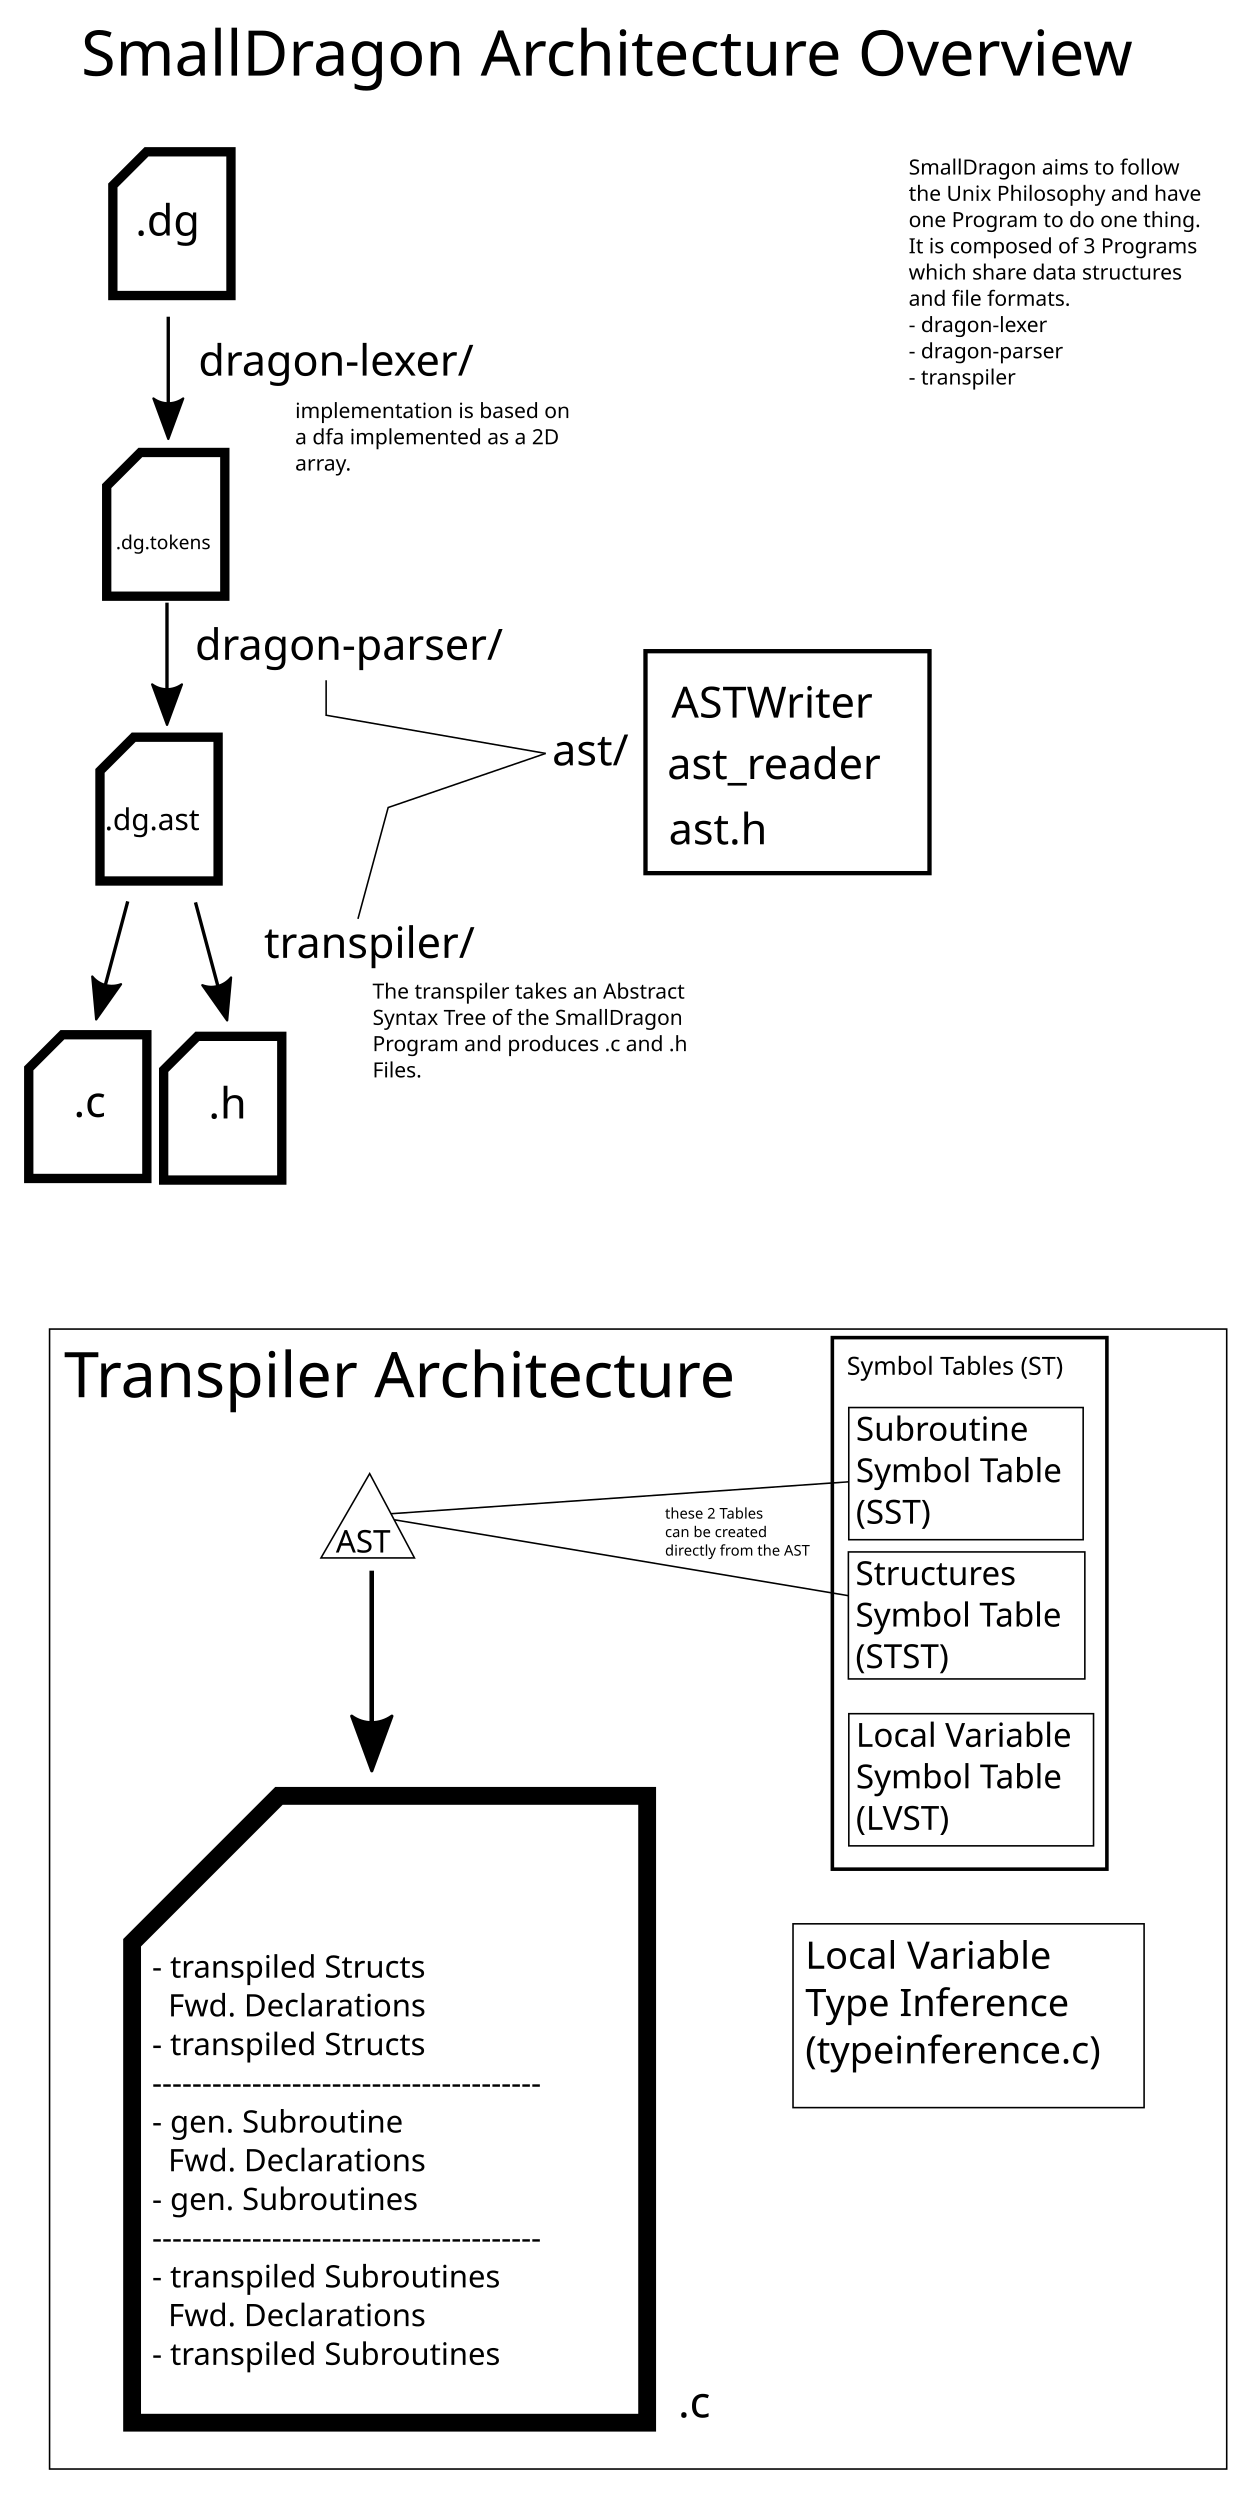
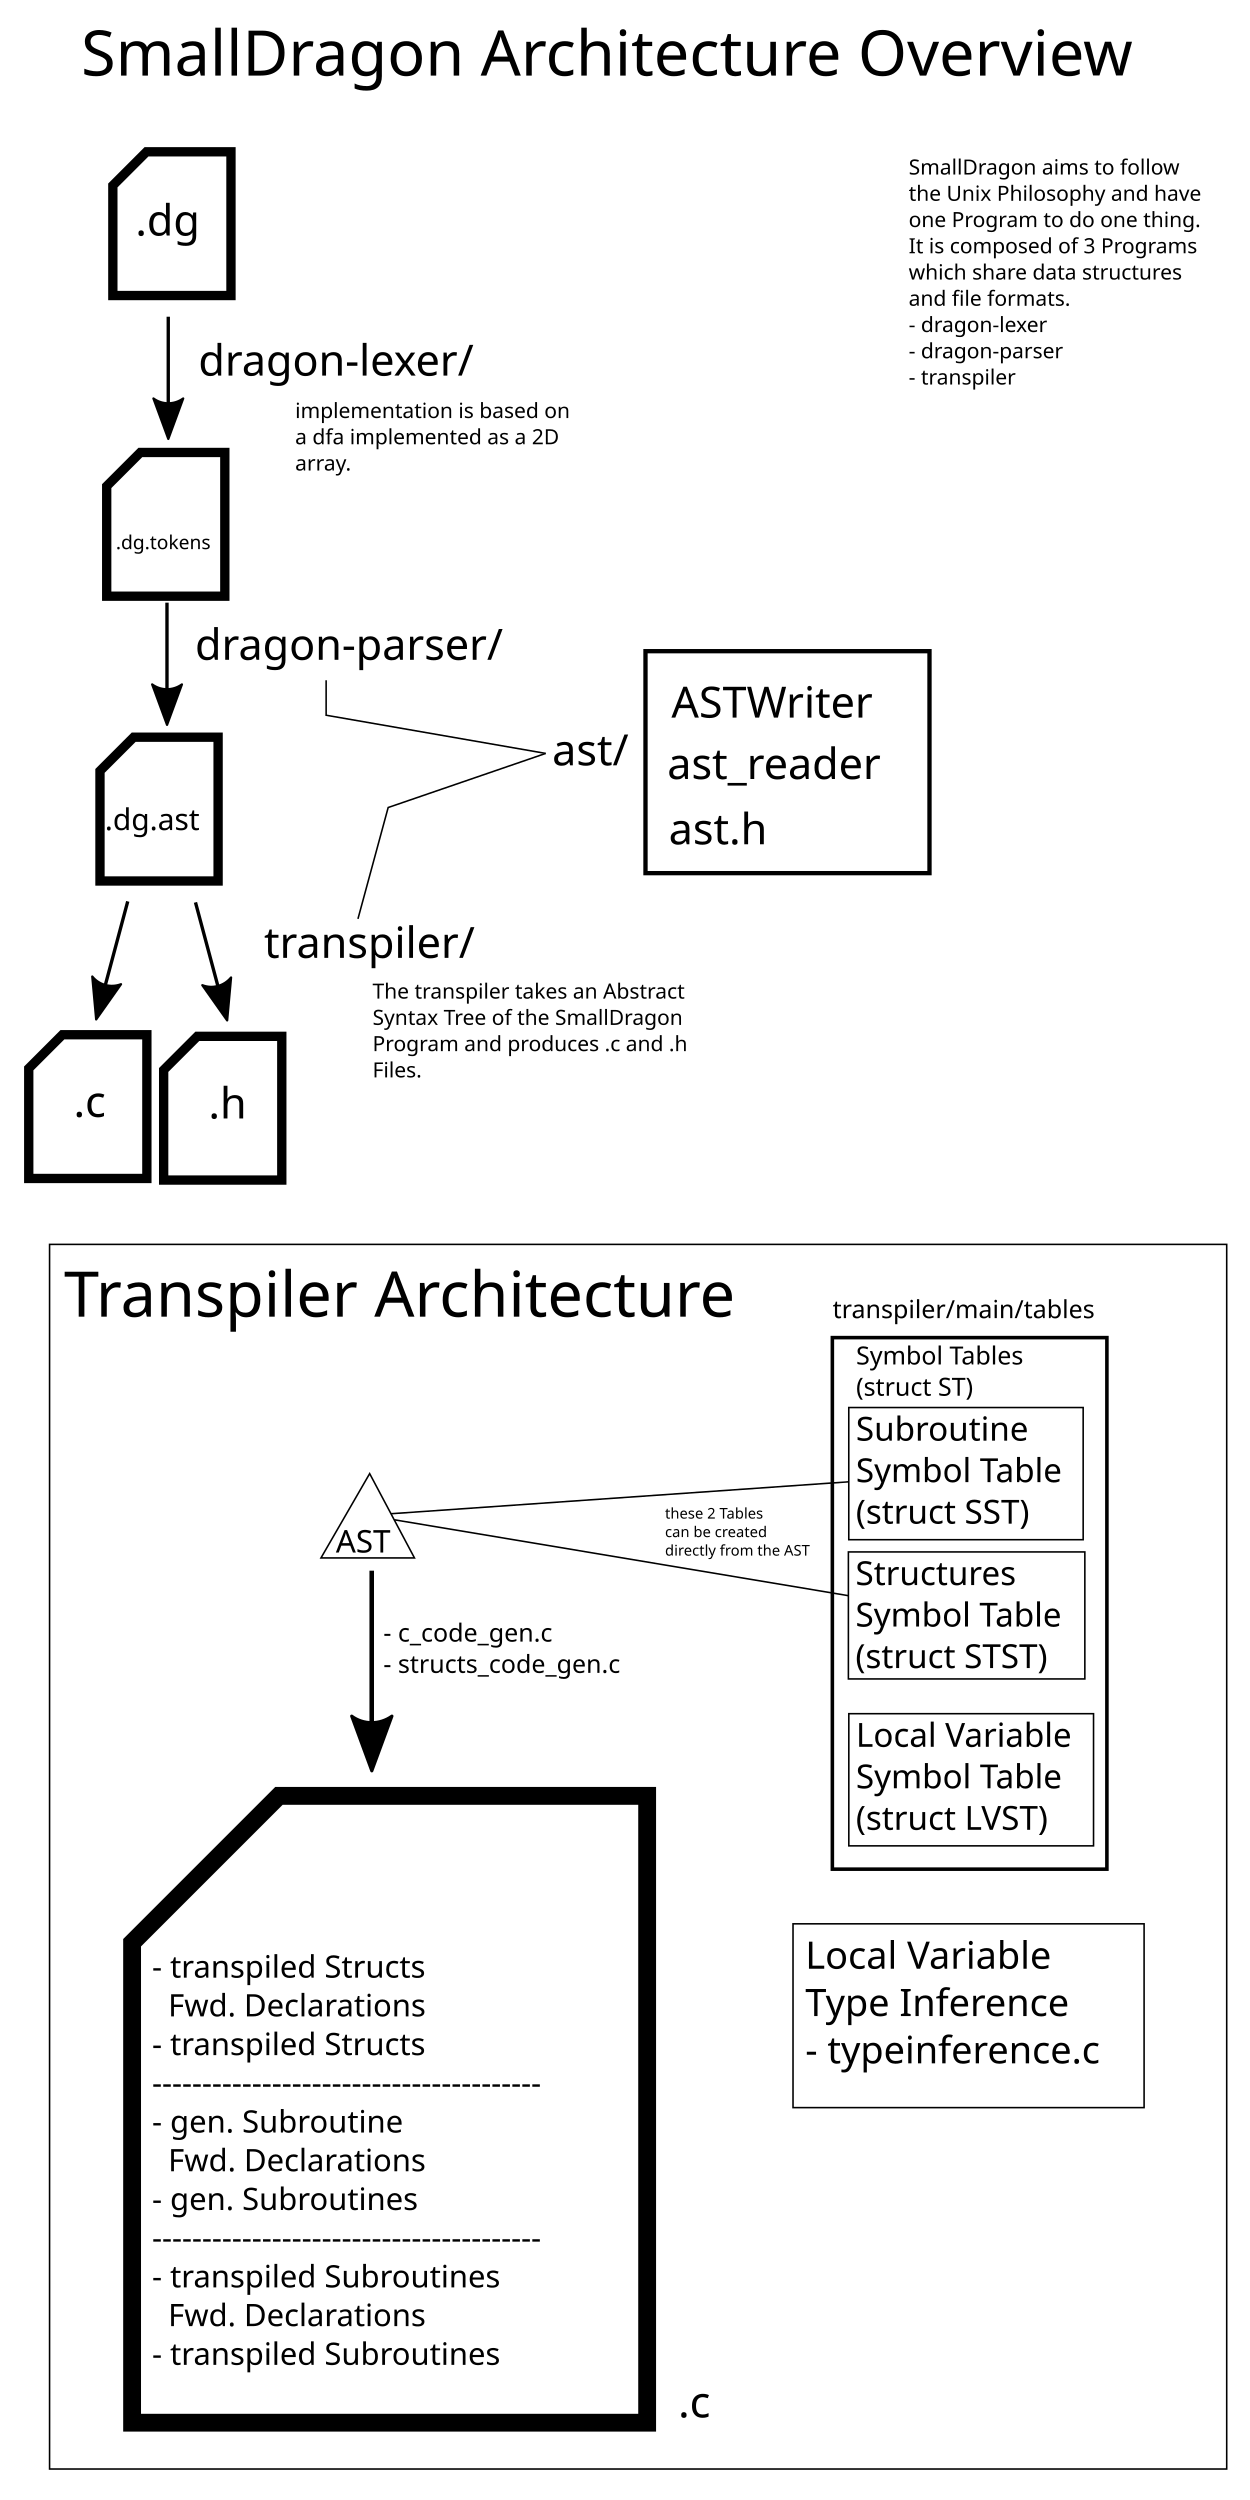
<svg xmlns="http://www.w3.org/2000/svg" width="210mm" height="420mm" viewBox="0 0 210 420" version="1.1" id="svg8">
  <defs id="defs2">
    <marker orient="auto" refY="0.0" refX="0.0" id="marker1315" style="overflow:visible;">
      <path id="path1070" style="fill-rule:evenodd;stroke-width:0.625;stroke-linejoin:round;stroke:#000000;stroke-opacity:1;fill:#000000;fill-opacity:1" d="M 8.719,4.034 L -2.207,0.016 L 8.719,-4.002 C 6.973,-1.63 6.983,1.616 8.719,4.034 z " transform="scale(1.1) rotate(180) translate(1,0)" />
    </marker>
    <marker orient="auto" refY="0.0" refX="0.0" id="marker1312" style="overflow:visible;">
      <path id="path1052" d="M 0.0,0.0 L 5.0,-5.0 L -12.5,0.0 L 5.0,5.0 L 0.0,0.0 z " style="fill-rule:evenodd;stroke:#000000;stroke-width:1pt;stroke-opacity:1;fill:#000000;fill-opacity:1" transform="scale(0.8) rotate(180) translate(12.5,0)" />
    </marker>
    <marker orient="auto" refY="0" refX="0" id="Arrow2Lend" style="overflow:visible">
      <path id="path1031" style="fill:#000000;fill-opacity:1;fill-rule:evenodd;stroke:#000000;stroke-width:0.625;stroke-linejoin:round;stroke-opacity:1" d="M 8.719,4.034 -2.207,0.016 8.719,-4.002 c -1.745,2.372 -1.735,5.617 -6e-7,8.035 z" transform="matrix(-1.1,0,0,-1.1,-1.1,0)" />
    </marker>
    <marker orient="auto" refY="0" refX="0" id="Arrow1Lend" style="overflow:visible">
      <path id="path1013" d="M 0,0 5,-5 -12.5,0 5,5 Z" style="fill:#000000;fill-opacity:1;fill-rule:evenodd;stroke:#000000;stroke-width:1pt;stroke-opacity:1" transform="matrix(-0.8,0,0,-0.8,-10,0)" />
    </marker>
    <marker orient="auto" refY="0" refX="0" id="Arrow2Lend-2" style="overflow:visible">
      <path id="path1031-2" style="fill:#000000;fill-opacity:1;fill-rule:evenodd;stroke:#000000;stroke-width:0.625;stroke-linejoin:round;stroke-opacity:1" d="M 8.719,4.034 -2.207,0.016 8.719,-4.002 c -1.745,2.372 -1.735,5.617 -6e-7,8.035 z" transform="matrix(-1.1,0,0,-1.1,-1.1,0)" />
    </marker>
    <marker orient="auto" refY="0" refX="0" id="Arrow2Lend-9" style="overflow:visible">
      <path id="path1031-7" style="fill:#000000;fill-opacity:1;fill-rule:evenodd;stroke:#000000;stroke-width:0.625;stroke-linejoin:round;stroke-opacity:1" d="M 8.719,4.034 -2.207,0.016 8.719,-4.002 c -1.745,2.372 -1.735,5.617 -6e-7,8.035 z" transform="matrix(-1.1,0,0,-1.1,-1.1,0)" />
    </marker>
    <marker orient="auto" refY="0" refX="0" id="Arrow2Lend-9-1" style="overflow:visible">
      <path id="path1031-7-9" style="fill:#000000;fill-opacity:1;fill-rule:evenodd;stroke:#000000;stroke-width:0.625;stroke-linejoin:round;stroke-opacity:1" d="M 8.719,4.034 -2.207,0.016 8.719,-4.002 c -1.745,2.372 -1.735,5.617 -6e-7,8.035 z" transform="matrix(-1.1,0,0,-1.1,-1.1,0)" />
    </marker>
    <marker orient="auto" refY="0" refX="0" id="Arrow2Lend-9-1-7" style="overflow:visible">
      <path id="path1031-7-9-8" style="fill:#000000;fill-opacity:1;fill-rule:evenodd;stroke:#000000;stroke-width:0.625;stroke-linejoin:round;stroke-opacity:1" d="M 8.719,4.034 -2.207,0.016 8.719,-4.002 c -1.745,2.372 -1.735,5.617 -6e-7,8.035 z" transform="matrix(-1.1,0,0,-1.1,-1.1,0)" />
    </marker>
  </defs>
  <g id="layer1" transform="translate(0,-85.16694)">
    <text id="text1083" y="148.272" x="33.334" style="font-style:normal;font-weight:normal;font-size:7.238px;line-height:1.25;font-family:sans-serif;letter-spacing:0px;word-spacing:0px;fill:#000000;fill-opacity:1;stroke:none;stroke-width:0.181" xml:space="preserve">
      <tspan style="stroke-width:0.181" id="tspan1081" y="148.272" x="33.334">
        <tspan style="stroke-width:0.181" id="tspan1079" y="148.272" x="33.334">dragon-lexer/</tspan>
      </tspan>
    </text>
    <text id="text1089" y="196.013" x="32.773" style="font-style:normal;font-weight:normal;font-size:7.238px;line-height:1.25;font-family:sans-serif;letter-spacing:0px;word-spacing:0px;fill:#000000;fill-opacity:1;stroke:none;stroke-width:0.181" xml:space="preserve">
      <tspan style="stroke-width:0.181" id="tspan1087" y="196.013" x="32.773">
        <tspan style="stroke-width:0.181" id="tspan1085" y="196.013" x="32.773">dragon-parser/</tspan>
      </tspan>
    </text>
    <text id="text1145" y="246.092" x="44.359" style="font-style:normal;font-weight:normal;font-size:7.238px;line-height:1.25;font-family:sans-serif;letter-spacing:0px;word-spacing:0px;fill:#000000;fill-opacity:1;stroke:none;stroke-width:0.181" xml:space="preserve">
      <tspan style="stroke-width:0.181" id="tspan1143" y="246.092" x="44.359">
        <tspan style="stroke-width:0.181" id="tspan1141" y="246.092" x="44.359">transpiler/</tspan>
      </tspan>
    </text>
    <text id="text1111" y="97.864" x="13.616" style="font-style:normal;font-weight:normal;font-size:10.583px;line-height:1.25;font-family:sans-serif;letter-spacing:0px;word-spacing:0px;fill:#000000;fill-opacity:1;stroke:none;stroke-width:0.265" xml:space="preserve">
      <tspan style="stroke-width:0.265" id="tspan1109" y="97.864" x="13.616">
        <tspan style="stroke-width:0.265" id="tspan1107" y="97.864" x="13.616">SmallDragon Architecture Overview</tspan>
      </tspan>
    </text>
    <path style="fill:none;stroke:#000000;stroke-width:1.567;stroke-linecap:butt;stroke-linejoin:miter;stroke-miterlimit:4;stroke-dasharray:none;stroke-opacity:1" d="m 24.616,110.664 -5.658,5.658 v 18.494 h 19.845 v -24.152 z" id="path897" />
    <text id="text1071" y="124.737" x="22.742" style="font-style:normal;font-weight:normal;font-size:7.238px;line-height:1.25;font-family:sans-serif;letter-spacing:0px;word-spacing:0px;fill:#000000;fill-opacity:1;stroke:none;stroke-width:0.181" xml:space="preserve">
      <tspan style="stroke-width:0.181" id="tspan1069" y="124.737" x="22.742">
        <tspan style="stroke-width:0.181" id="tspan1065" y="124.737" x="22.742">.dg </tspan>
        <tspan style="stroke-width:0.181" id="tspan1067" y="124.737" x="36.533" dx="0" />
      </tspan>
    </text>
    <path style="fill:none;stroke:#000000;stroke-width:1.567;stroke-linecap:butt;stroke-linejoin:miter;stroke-miterlimit:4;stroke-dasharray:none;stroke-opacity:1" d="m 23.583,161.178 -5.658,5.658 v 18.494 h 19.845 v -24.152 z" id="path897-0" />
    <text id="text1077" y="177.421" x="19.466" style="font-style:normal;font-weight:normal;font-size:3.23px;line-height:1.25;font-family:sans-serif;letter-spacing:0px;word-spacing:0px;fill:#000000;fill-opacity:1;stroke:none;stroke-width:0.081" xml:space="preserve">
      <tspan style="stroke-width:0.081" id="tspan1075" y="177.421" x="19.466">
        <tspan style="stroke-width:0.081" id="tspan1073" y="177.421" x="19.466">.dg.tokens</tspan>
      </tspan>
    </text>
    <path style="fill:none;stroke:#000000;stroke-width:1.567;stroke-linecap:butt;stroke-linejoin:miter;stroke-miterlimit:4;stroke-dasharray:none;stroke-opacity:1" d="m 22.454,209.02 -5.658,5.658 v 18.494 h 19.845 v -24.152 z" id="path897-0-8" />
    <text id="text1117" y="224.621" x="17.609" style="font-style:normal;font-weight:normal;font-size:5.029px;line-height:1.25;font-family:sans-serif;letter-spacing:0px;word-spacing:0px;fill:#000000;fill-opacity:1;stroke:none;stroke-width:0.126" xml:space="preserve">
      <tspan style="stroke-width:0.126" id="tspan1115" y="224.621" x="17.609">
        <tspan style="stroke-width:0.126" id="tspan1113" y="224.621" x="17.609">.dg.ast</tspan>
      </tspan>
    </text>
    <path style="fill:none;stroke:#000000;stroke-width:1.567;stroke-linecap:butt;stroke-linejoin:miter;stroke-miterlimit:4;stroke-dasharray:none;stroke-opacity:1" d="m 10.487,258.999 -5.658,5.658 v 18.494 H 24.674 v -24.152 z" id="path897-2" />
    <text id="text1157" y="272.805" x="12.355" style="font-style:normal;font-weight:normal;font-size:7.238px;line-height:1.25;font-family:sans-serif;letter-spacing:0px;word-spacing:0px;fill:#000000;fill-opacity:1;stroke:none;stroke-width:0.181" xml:space="preserve">
      <tspan style="stroke-width:0.181" id="tspan1155" y="272.805" x="12.355">
        <tspan style="stroke-width:0.181" id="tspan1153" y="272.805" x="12.355">.c</tspan>
      </tspan>
    </text>
    <path style="fill:none;stroke:#000000;stroke-width:0.565;stroke-linecap:butt;stroke-linejoin:miter;stroke-miterlimit:4;stroke-dasharray:none;stroke-opacity:1;marker-end:url(#Arrow2Lend)" d="m 28.267,138.376 v 19.777" id="path1008" />
    <path style="fill:none;stroke:#000000;stroke-width:0.565;stroke-linecap:butt;stroke-linejoin:miter;stroke-miterlimit:4;stroke-dasharray:none;stroke-opacity:1;marker-end:url(#Arrow2Lend-2)" d="m 28.053,186.413 v 19.777" id="path1008-8" />
    <path style="fill:none;stroke:#000000;stroke-width:1.567;stroke-linecap:butt;stroke-linejoin:miter;stroke-miterlimit:4;stroke-dasharray:none;stroke-opacity:1" d="m 33.153,259.266 -5.658,5.658 v 18.494 h 19.845 V 259.266 Z" id="path897-2-6" />
    <text id="text1151" y="273.072" x="35.021" style="font-style:normal;font-weight:normal;font-size:7.238px;line-height:1.25;font-family:sans-serif;letter-spacing:0px;word-spacing:0px;fill:#000000;fill-opacity:1;stroke:none;stroke-width:0.181" xml:space="preserve">
      <tspan style="stroke-width:0.181" id="tspan1149" y="273.072" x="35.021">
        <tspan style="stroke-width:0.181" id="tspan1147" y="273.072" x="35.021">.h</tspan>
      </tspan>
    </text>
    <path style="fill:none;stroke:#000000;stroke-width:0.565;stroke-linecap:butt;stroke-linejoin:miter;stroke-miterlimit:4;stroke-dasharray:none;stroke-opacity:1;marker-end:url(#Arrow2Lend-9-1)" d="m 32.839,236.767 5.119,19.103" id="path1008-3-4" />
    <path style="fill:none;stroke:#000000;stroke-width:0.565;stroke-linecap:butt;stroke-linejoin:miter;stroke-miterlimit:4;stroke-dasharray:none;stroke-opacity:1;marker-end:url(#Arrow2Lend-9-1-7)" d="m 21.461,236.599 -5.119,19.103" id="path1008-3-4-4" />
    <text id="text1181" y="205.72" x="112.795" style="font-style:normal;font-weight:normal;font-size:7.238px;line-height:1.25;font-family:sans-serif;letter-spacing:0px;word-spacing:0px;fill:#000000;fill-opacity:1;stroke:none;stroke-width:0.181" xml:space="preserve">
      <tspan style="stroke-width:0.181" id="tspan1179" y="205.72" x="112.795">
        <tspan style="stroke-width:0.181" id="tspan1177" y="205.72" x="112.795">ASTWriter</tspan>
      </tspan>
    </text>
    <text id="text1175" y="216.043" x="112.105" style="font-style:normal;font-weight:normal;font-size:7.238px;line-height:1.25;font-family:sans-serif;letter-spacing:0px;word-spacing:0px;fill:#000000;fill-opacity:1;stroke:none;stroke-width:0.181" xml:space="preserve">
      <tspan style="stroke-width:0.181" id="tspan1173" y="216.043" x="112.105">
        <tspan style="stroke-width:0.181" id="tspan1171" y="216.043" x="112.105">ast_reader</tspan>
      </tspan>
    </text>
    <rect style="fill:none;fill-opacity:1;stroke:#000000;stroke-width:0.726;stroke-miterlimit:4;stroke-dasharray:none;stroke-opacity:1" id="rect6550" width="47.713" height="37.29" x="108.442" y="194.566" />
    <path style="fill:none;stroke:#000000;stroke-width:0.265px;stroke-linecap:butt;stroke-linejoin:miter;stroke-opacity:1" d="m 54.79,199.447 v 5.88 l 36.883,6.414" id="path6552" />
    <path style="fill:none;stroke:#000000;stroke-width:0.265px;stroke-linecap:butt;stroke-linejoin:miter;stroke-opacity:1" d="m 91.673,211.741 -26.46,9.087 -5.078,18.709" id="path6554" />
    <text id="text1163" y="213.738" x="92.767" style="font-style:normal;font-weight:normal;font-size:7.238px;line-height:1.25;font-family:sans-serif;letter-spacing:0px;word-spacing:0px;fill:#000000;fill-opacity:1;stroke:none;stroke-width:0.181" xml:space="preserve">
      <tspan style="stroke-width:0.181" id="tspan1161" y="213.738" x="92.767">
        <tspan style="stroke-width:0.181" id="tspan1159" y="213.738" x="92.767">ast/</tspan>
      </tspan>
    </text>
    <text id="text1169" y="227.001" x="112.349" style="font-style:normal;font-weight:normal;font-size:7.238px;line-height:1.25;font-family:sans-serif;letter-spacing:0px;word-spacing:0px;fill:#000000;fill-opacity:1;stroke:none;stroke-width:0.181" xml:space="preserve">
      <tspan style="stroke-width:0.181" id="tspan1167" y="227.001" x="112.349">
        <tspan style="stroke-width:0.181" id="tspan1165" y="227.001" x="112.349">ast.h</tspan>
      </tspan>
    </text>
    <text id="text1105" y="155.397" x="49.586" style="font-style:normal;font-variant:normal;font-weight:normal;font-stretch:normal;font-size:3.528px;line-height:1.25;font-family:sans-serif;-inkscape-font-specification:'sans-serif, Normal';font-variant-ligatures:normal;font-variant-caps:normal;font-variant-numeric:normal;font-feature-settings:normal;text-align:start;letter-spacing:0px;word-spacing:0px;writing-mode:lr-tb;text-anchor:start;fill:#000000;fill-opacity:1;stroke:none;stroke-width:0.181" xml:space="preserve">
      <tspan style="stroke-width:0.181" id="tspan1095" y="155.397" x="49.586">
        <tspan style="stroke-width:0.181" id="tspan1091" y="155.397" x="49.586">implementation is based on</tspan>
        <tspan style="stroke-width:0.181" id="tspan1093" y="155.397" x="98.763" dx="0" />
      </tspan>
      <tspan style="stroke-width:0.181" id="tspan1099" y="159.807" x="49.586">
        <tspan style="stroke-width:0.181" id="tspan1097" y="159.807" x="49.586">a dfa implemented as a 2D </tspan>
      </tspan>
      <tspan style="stroke-width:0.181" id="tspan1103" y="164.217" x="49.586">
        <tspan style="stroke-width:0.181" id="tspan1101" y="164.217" x="49.586">array.</tspan>
      </tspan>
    </text>
    <text id="text1235" y="114.493" x="152.655" style="font-style:normal;font-variant:normal;font-weight:normal;font-stretch:normal;font-size:3.528px;line-height:1.25;font-family:sans-serif;-inkscape-font-specification:'sans-serif, Normal';font-variant-ligatures:normal;font-variant-caps:normal;font-variant-numeric:normal;font-feature-settings:normal;text-align:start;letter-spacing:0px;word-spacing:0px;writing-mode:lr-tb;text-anchor:start;fill:#000000;fill-opacity:1;stroke:none;stroke-width:0.181" xml:space="preserve">
      <tspan style="stroke-width:0.181" id="tspan1187" y="114.493" x="152.655">
        <tspan style="stroke-width:0.181" id="tspan1183" y="114.493" x="152.655">SmallDragon aims to follow</tspan>
        <tspan style="stroke-width:0.181" id="tspan1185" y="114.493" x="201.141" dx="0" />
      </tspan>
      <tspan style="stroke-width:0.181" id="tspan1193" y="118.903" x="152.655">
        <tspan style="stroke-width:0.181" id="tspan1189" y="118.903" x="152.655">the Unix Philosophy and have </tspan>
        <tspan style="stroke-width:0.181" id="tspan1191" y="118.903" x="206.271" dx="0" />
      </tspan>
      <tspan style="stroke-width:0.181" id="tspan1199" y="123.312" x="152.655">
        <tspan style="stroke-width:0.181" id="tspan1195" y="123.312" x="152.655">one Program to do one thing.</tspan>
        <tspan style="stroke-width:0.181" id="tspan1197" y="123.312" x="204.411" dx="0" />
      </tspan>
      <tspan style="stroke-width:0.181" id="tspan1205" y="127.722" x="152.655">
        <tspan style="stroke-width:0.181" id="tspan1201" y="127.722" x="152.655">It is composed of 3 Programs</tspan>
        <tspan style="stroke-width:0.181" id="tspan1203" y="127.722" x="204.051" dx="0" />
      </tspan>
      <tspan style="stroke-width:0.181" id="tspan1211" y="132.132" x="152.655">
        <tspan style="stroke-width:0.181" id="tspan1207" y="132.132" x="152.655">which share data structures</tspan>
        <tspan style="stroke-width:0.181" id="tspan1209" y="132.132" x="201.868" dx="0" />
      </tspan>
      <tspan style="stroke-width:0.181" id="tspan1217" y="136.542" x="152.655">
        <tspan style="stroke-width:0.181" id="tspan1213" y="136.542" x="152.655">and file formats.</tspan>
        <tspan style="stroke-width:0.181" id="tspan1215" y="136.542" x="181.637" dx="0" />
      </tspan>
      <tspan style="stroke-width:0.181" id="tspan1223" y="140.951" x="152.655">
        <tspan style="stroke-width:0.181" id="tspan1219" y="140.951" x="152.655">- dragon-lexer</tspan>
        <tspan style="stroke-width:0.181" id="tspan1221" y="140.951" x="177.496" dx="0" />
      </tspan>
      <tspan style="stroke-width:0.181" id="tspan1229" y="145.361" x="152.655">
        <tspan style="stroke-width:0.181" id="tspan1225" y="145.361" x="152.655">- dragon-parser</tspan>
        <tspan style="stroke-width:0.181" id="tspan1227" y="145.361" x="180.118" dx="0" />
      </tspan>
      <tspan style="stroke-width:0.181" id="tspan1233" y="149.771" x="152.655">
        <tspan style="stroke-width:0.181" id="tspan1231" y="149.771" x="152.655">- transpiler</tspan>
      </tspan>
    </text>
    <text id="text1139" y="252.939" x="62.585" style="font-style:normal;font-variant:normal;font-weight:normal;font-stretch:normal;font-size:3.528px;line-height:1.25;font-family:sans-serif;-inkscape-font-specification:'sans-serif, Normal';font-variant-ligatures:normal;font-variant-caps:normal;font-variant-numeric:normal;font-feature-settings:normal;text-align:start;letter-spacing:0px;word-spacing:0px;writing-mode:lr-tb;text-anchor:start;fill:#000000;fill-opacity:1;stroke:none;stroke-width:0.181" xml:space="preserve">
      <tspan style="stroke-width:0.181" id="tspan1123" y="252.939" x="62.585">
        <tspan style="stroke-width:0.181" id="tspan1119" y="252.939" x="62.585">The transpiler takes an Abstract </tspan>
        <tspan style="stroke-width:0.181" id="tspan1121" y="252.939" x="120.32" dx="0" />
      </tspan>
      <tspan style="stroke-width:0.181" id="tspan1129" y="257.348" x="62.585">
        <tspan style="stroke-width:0.181" id="tspan1125" y="257.348" x="62.585">Syntax Tree of the SmallDragon</tspan>
        <tspan style="stroke-width:0.181" id="tspan1127" y="257.348" x="118.566" dx="0" />
      </tspan>
      <tspan style="stroke-width:0.181" id="tspan1133" y="261.758" x="62.585">
        <tspan style="stroke-width:0.181" id="tspan1131" y="261.758" x="62.585">Program and produces .c and .h </tspan>
      </tspan>
      <tspan style="stroke-width:0.181" id="tspan1137" y="266.168" x="62.585">
        <tspan style="stroke-width:0.181" id="tspan1135" y="266.168" x="62.585">Files.</tspan>
      </tspan>
    </text>
    <path style="fill:none;stroke:#000000;stroke-width:2.997;stroke-linecap:butt;stroke-linejoin:miter;stroke-miterlimit:4;stroke-dasharray:none;stroke-opacity:1" d="m 46.862,386.874 -24.67,24.67 v 80.638 h 86.529 v -105.308 z" id="path897-2-2" />
    <text id="text1157-7" y="491.281" x="113.927" style="font-style:normal;font-weight:normal;font-size:7.238px;line-height:1.25;font-family:sans-serif;letter-spacing:0px;word-spacing:0px;fill:#000000;fill-opacity:1;stroke:none;stroke-width:0.181" xml:space="preserve">
      <tspan style="stroke-width:0.181" id="tspan1155-0" y="491.281" x="113.927">
        <tspan style="stroke-width:0.181" id="tspan1153-9" y="491.281" x="113.927">.c</tspan>
      </tspan>
    </text>
    <path style="fill:none;stroke:#000000;stroke-width:0.765;stroke-linecap:butt;stroke-linejoin:miter;stroke-miterlimit:4;stroke-dasharray:none;stroke-opacity:1;marker-end:url(#marker1315)" d="m 62.45,349.042 0,32.613" id="path1047" />
    <text xml:space="preserve" style="font-style:normal;font-weight:normal;font-size:5.204px;line-height:1.25;font-family:sans-serif;letter-spacing:0px;word-spacing:0px;fill:#000000;fill-opacity:1;stroke:none;stroke-width:0.13" x="25.548" y="417.418" id="text1319">
      <tspan id="tspan1317" x="25.548" y="417.418" style="stroke-width:0.13">- transpiled Structs </tspan>
      <tspan x="25.548" y="423.922" style="stroke-width:0.13" id="tspan1361">  Fwd. Declarations</tspan>
      <tspan x="25.548" y="430.427" style="stroke-width:0.13" id="tspan1339">- transpiled Structs</tspan>
      <tspan x="25.548" y="436.932" style="stroke-width:0.13" id="tspan1359">---------------------------------------</tspan>
      <tspan x="25.548" y="443.437" style="stroke-width:0.13" id="tspan1341">- gen. Subroutine </tspan>
      <tspan x="25.548" y="449.942" style="stroke-width:0.13" id="tspan1343">  Fwd. Declarations</tspan>
      <tspan x="25.548" y="456.446" style="stroke-width:0.13" id="tspan1345">- gen. Subroutines</tspan>
      <tspan x="25.548" y="462.951" style="stroke-width:0.13" id="tspan1355">---------------------------------------</tspan>
      <tspan x="25.548" y="469.456" style="stroke-width:0.13" id="tspan1347">- transpiled Subroutines </tspan>
      <tspan x="25.548" y="475.961" style="stroke-width:0.13" id="tspan1353">  Fwd. Declarations</tspan>
      <tspan x="25.548" y="482.465" style="stroke-width:0.13" id="tspan1351">- transpiled Subroutines</tspan>
    </text>
    <rect style="fill:none;fill-opacity:1;stroke:#000000;stroke-width:0.6;stroke-miterlimit:4;stroke-dasharray:none;stroke-opacity:1" id="rect1368" width="46.122" height="89.299" x="139.836" y="309.887" />
  </g>
-   <rect style="fill:none;fill-opacity:1;stroke:#000000;stroke-width:0.265;stroke-miterlimit:4;stroke-dasharray:none;stroke-opacity:1" id="rect931" width="197.759" height="191.514" x="8.327" y="223.282" />
-   <text xml:space="preserve" style="font-style:normal;font-weight:normal;font-size:10.583px;line-height:1.25;font-family:sans-serif;letter-spacing:0px;word-spacing:0px;fill:#000000;fill-opacity:1;stroke:none;stroke-width:0.265" x="10.755" y="234.731" id="text935">
-     <tspan id="tspan933" x="10.755" y="234.731" style="stroke-width:0.265">Transpiler Architecture</tspan>
+   <rect style="fill:none;fill-opacity:1;stroke:#000000;stroke-width:0.265;stroke-miterlimit:4;stroke-dasharray:none;stroke-opacity:1" id="rect931" width="197.759" height="205.738" x="8.327" y="209.057" />
+   <text xml:space="preserve" style="font-style:normal;font-weight:normal;font-size:10.583px;line-height:1.25;font-family:sans-serif;letter-spacing:0px;word-spacing:0px;fill:#000000;fill-opacity:1;stroke:none;stroke-width:0.265" x="10.755" y="221.201" id="text935">
+     <tspan id="tspan933" x="10.755" y="221.201" style="stroke-width:0.265">Transpiler Architecture</tspan>
  </text>
  <path style="fill:none;stroke:#000000;stroke-width:0.265px;stroke-linecap:butt;stroke-linejoin:miter;stroke-opacity:1" d="m 62.103,247.568 -8.178,14.164 15.703,0 z" id="path939" />
  <text xml:space="preserve" style="font-style:normal;font-weight:normal;font-size:5.266px;line-height:1.25;font-family:sans-serif;letter-spacing:0px;word-spacing:0px;fill:#000000;fill-opacity:1;stroke:none;stroke-width:0.132" x="56.42" y="260.828" id="text943">
    <tspan id="tspan941" x="56.42" y="260.828" style="stroke-width:0.132">AST</tspan>
  </text>
  <rect style="fill:none;fill-opacity:1;stroke:#000000;stroke-width:0.265;stroke-miterlimit:4;stroke-dasharray:none;stroke-opacity:1" id="rect945" width="39.378" height="22.204" x="142.594" y="236.466" />
  <text xml:space="preserve" style="font-style:normal;font-weight:normal;font-size:5.577px;line-height:1.25;font-family:sans-serif;letter-spacing:0px;word-spacing:0px;fill:#000000;fill-opacity:1;stroke:none;stroke-width:0.139" x="143.792" y="242.03" id="text949">
    <tspan id="tspan947" x="143.792" y="242.03" style="stroke-width:0.139">Subroutine </tspan>
    <tspan x="143.792" y="249.002" style="stroke-width:0.139" id="tspan951">Symbol Table</tspan>
-     <tspan x="143.792" y="255.974" style="stroke-width:0.139" id="tspan991">(SST)</tspan>
+     <tspan x="143.792" y="255.974" style="stroke-width:0.139" id="tspan991">(struct SST)</tspan>
  </text>
  <rect style="fill:none;fill-opacity:1;stroke:#000000;stroke-width:0.265;stroke-miterlimit:4;stroke-dasharray:none;stroke-opacity:1" id="rect945-3" width="39.725" height="21.337" x="142.529" y="260.725" />
  <text xml:space="preserve" style="font-style:normal;font-weight:normal;font-size:5.577px;line-height:1.25;font-family:sans-serif;letter-spacing:0px;word-spacing:0px;fill:#000000;fill-opacity:1;stroke:none;stroke-width:0.139" x="143.726" y="266.289" id="text949-6">
    <tspan id="tspan947-7" x="143.726" y="266.289" style="stroke-width:0.139">Structures</tspan>
    <tspan x="143.726" y="273.261" style="stroke-width:0.139" id="tspan951-5">Symbol Table</tspan>
-     <tspan x="143.726" y="280.232" style="stroke-width:0.139" id="tspan989">(STST)</tspan>
+     <tspan x="143.726" y="280.232" style="stroke-width:0.139" id="tspan989">(struct STST)</tspan>
  </text>
  <rect style="fill:none;fill-opacity:1;stroke:#000000;stroke-width:0.265;stroke-miterlimit:4;stroke-dasharray:none;stroke-opacity:1" id="rect945-35" width="41.113" height="22.204" x="142.601" y="287.9" />
  <text xml:space="preserve" style="font-style:normal;font-weight:normal;font-size:5.577px;line-height:1.25;font-family:sans-serif;letter-spacing:0px;word-spacing:0px;fill:#000000;fill-opacity:1;stroke:none;stroke-width:0.139" x="143.798" y="293.464" id="text949-62">
    <tspan id="tspan947-9" x="143.798" y="293.464" style="stroke-width:0.139">Local Variable </tspan>
    <tspan x="143.798" y="300.435" style="stroke-width:0.139" id="tspan951-1">Symbol Table</tspan>
-     <tspan x="143.798" y="307.407" style="stroke-width:0.139" id="tspan993">(LVST)</tspan>
+     <tspan x="143.798" y="307.407" style="stroke-width:0.139" id="tspan993">(struct LVST)</tspan>
  </text>
  <path style="fill:none;fill-rule:evenodd;stroke:#000000;stroke-width:0.265px;stroke-linecap:butt;stroke-linejoin:miter;stroke-opacity:1" d="m 65.684,254.307 76.911,-5.365" id="path999" />
  <path style="fill:none;fill-rule:evenodd;stroke:#000000;stroke-width:0.265px;stroke-linecap:butt;stroke-linejoin:miter;stroke-opacity:1" d="M 66.224,255.324 142.529,268.074" id="path1001" />
  <text xml:space="preserve" style="font-style:normal;font-weight:normal;font-size:2.487px;line-height:1.25;font-family:sans-serif;letter-spacing:0px;word-spacing:0px;fill:#000000;fill-opacity:1;stroke:none;stroke-width:0.062" x="111.719" y="255.122" id="text1005">
    <tspan id="tspan1003" x="111.719" y="255.122" style="stroke-width:0.062">these 2 Tables</tspan>
    <tspan x="111.719" y="258.23" style="stroke-width:0.062" id="tspan1007">can be created </tspan>
    <tspan x="111.719" y="261.338" style="stroke-width:0.062" id="tspan1009">directly from the AST</tspan>
  </text>
  <rect style="fill:none;fill-opacity:1;stroke:#000000;stroke-width:0.265;stroke-miterlimit:4;stroke-dasharray:none;stroke-opacity:1" id="rect1011" width="58.981" height="30.878" x="133.227" y="323.202" />
  <text xml:space="preserve" style="font-style:normal;font-weight:normal;font-size:6.359px;line-height:1.25;font-family:sans-serif;letter-spacing:0px;word-spacing:0px;fill:#000000;fill-opacity:1;stroke:none;stroke-width:0.159" x="135.296" y="330.748" id="text1015">
    <tspan id="tspan1013" x="135.296" y="330.748" style="stroke-width:0.159">Local Variable </tspan>
    <tspan x="135.296" y="338.698" style="stroke-width:0.159" id="tspan1017">Type Inference</tspan>
-     <tspan x="135.296" y="346.647" style="stroke-width:0.159" id="tspan1403">(typeinference.c)</tspan>
-   </text>
-   <text xml:space="preserve" style="font-style:normal;font-weight:normal;font-size:4.203px;line-height:1.25;font-family:sans-serif;letter-spacing:0px;word-spacing:0px;fill:#000000;fill-opacity:1;stroke:none;stroke-width:0.105" x="142.259" y="230.966" id="text949-0">
-     <tspan x="142.259" y="230.966" style="stroke-width:0.105" id="tspan1399">Symbol Tables (ST)</tspan>
+     <tspan x="135.296" y="346.647" style="stroke-width:0.159" id="tspan1403">- typeinference.c</tspan>
+   </text>
+   <text xml:space="preserve" style="font-style:normal;font-weight:normal;font-size:4.203px;line-height:1.25;font-family:sans-serif;letter-spacing:0px;word-spacing:0px;fill:#000000;fill-opacity:1;stroke:none;stroke-width:0.105" x="143.82" y="229.232" id="text949-0">
+     <tspan x="143.82" y="229.232" style="stroke-width:0.105" id="tspan1399">Symbol Tables </tspan>
+     <tspan x="143.82" y="234.485" style="stroke-width:0.105" id="tspan1427">(struct ST)</tspan>
+   </text>
+   <text xml:space="preserve" style="font-style:normal;font-weight:normal;font-size:4.203px;line-height:1.25;font-family:sans-serif;letter-spacing:0px;word-spacing:0px;fill:#000000;fill-opacity:1;stroke:none;stroke-width:0.105" x="64.4" y="275.789" id="text949-0-1">
+     <tspan x="64.4" y="275.789" style="stroke-width:0.105" id="tspan1399-8">- c_code_gen.c</tspan>
+     <tspan x="64.4" y="281.043" style="stroke-width:0.105" id="tspan1425">- structs_code_gen.c</tspan>
+   </text>
+   <text xml:space="preserve" style="font-style:normal;font-weight:normal;font-size:4.203px;line-height:1.25;font-family:sans-serif;letter-spacing:0px;word-spacing:0px;fill:#000000;fill-opacity:1;stroke:none;stroke-width:0.105" x="139.884" y="221.45" id="text949-0-7">
+     <tspan x="139.884" y="221.45" style="stroke-width:0.105" id="tspan1427-2">transpiler/main/tables</tspan>
  </text>
</svg>
